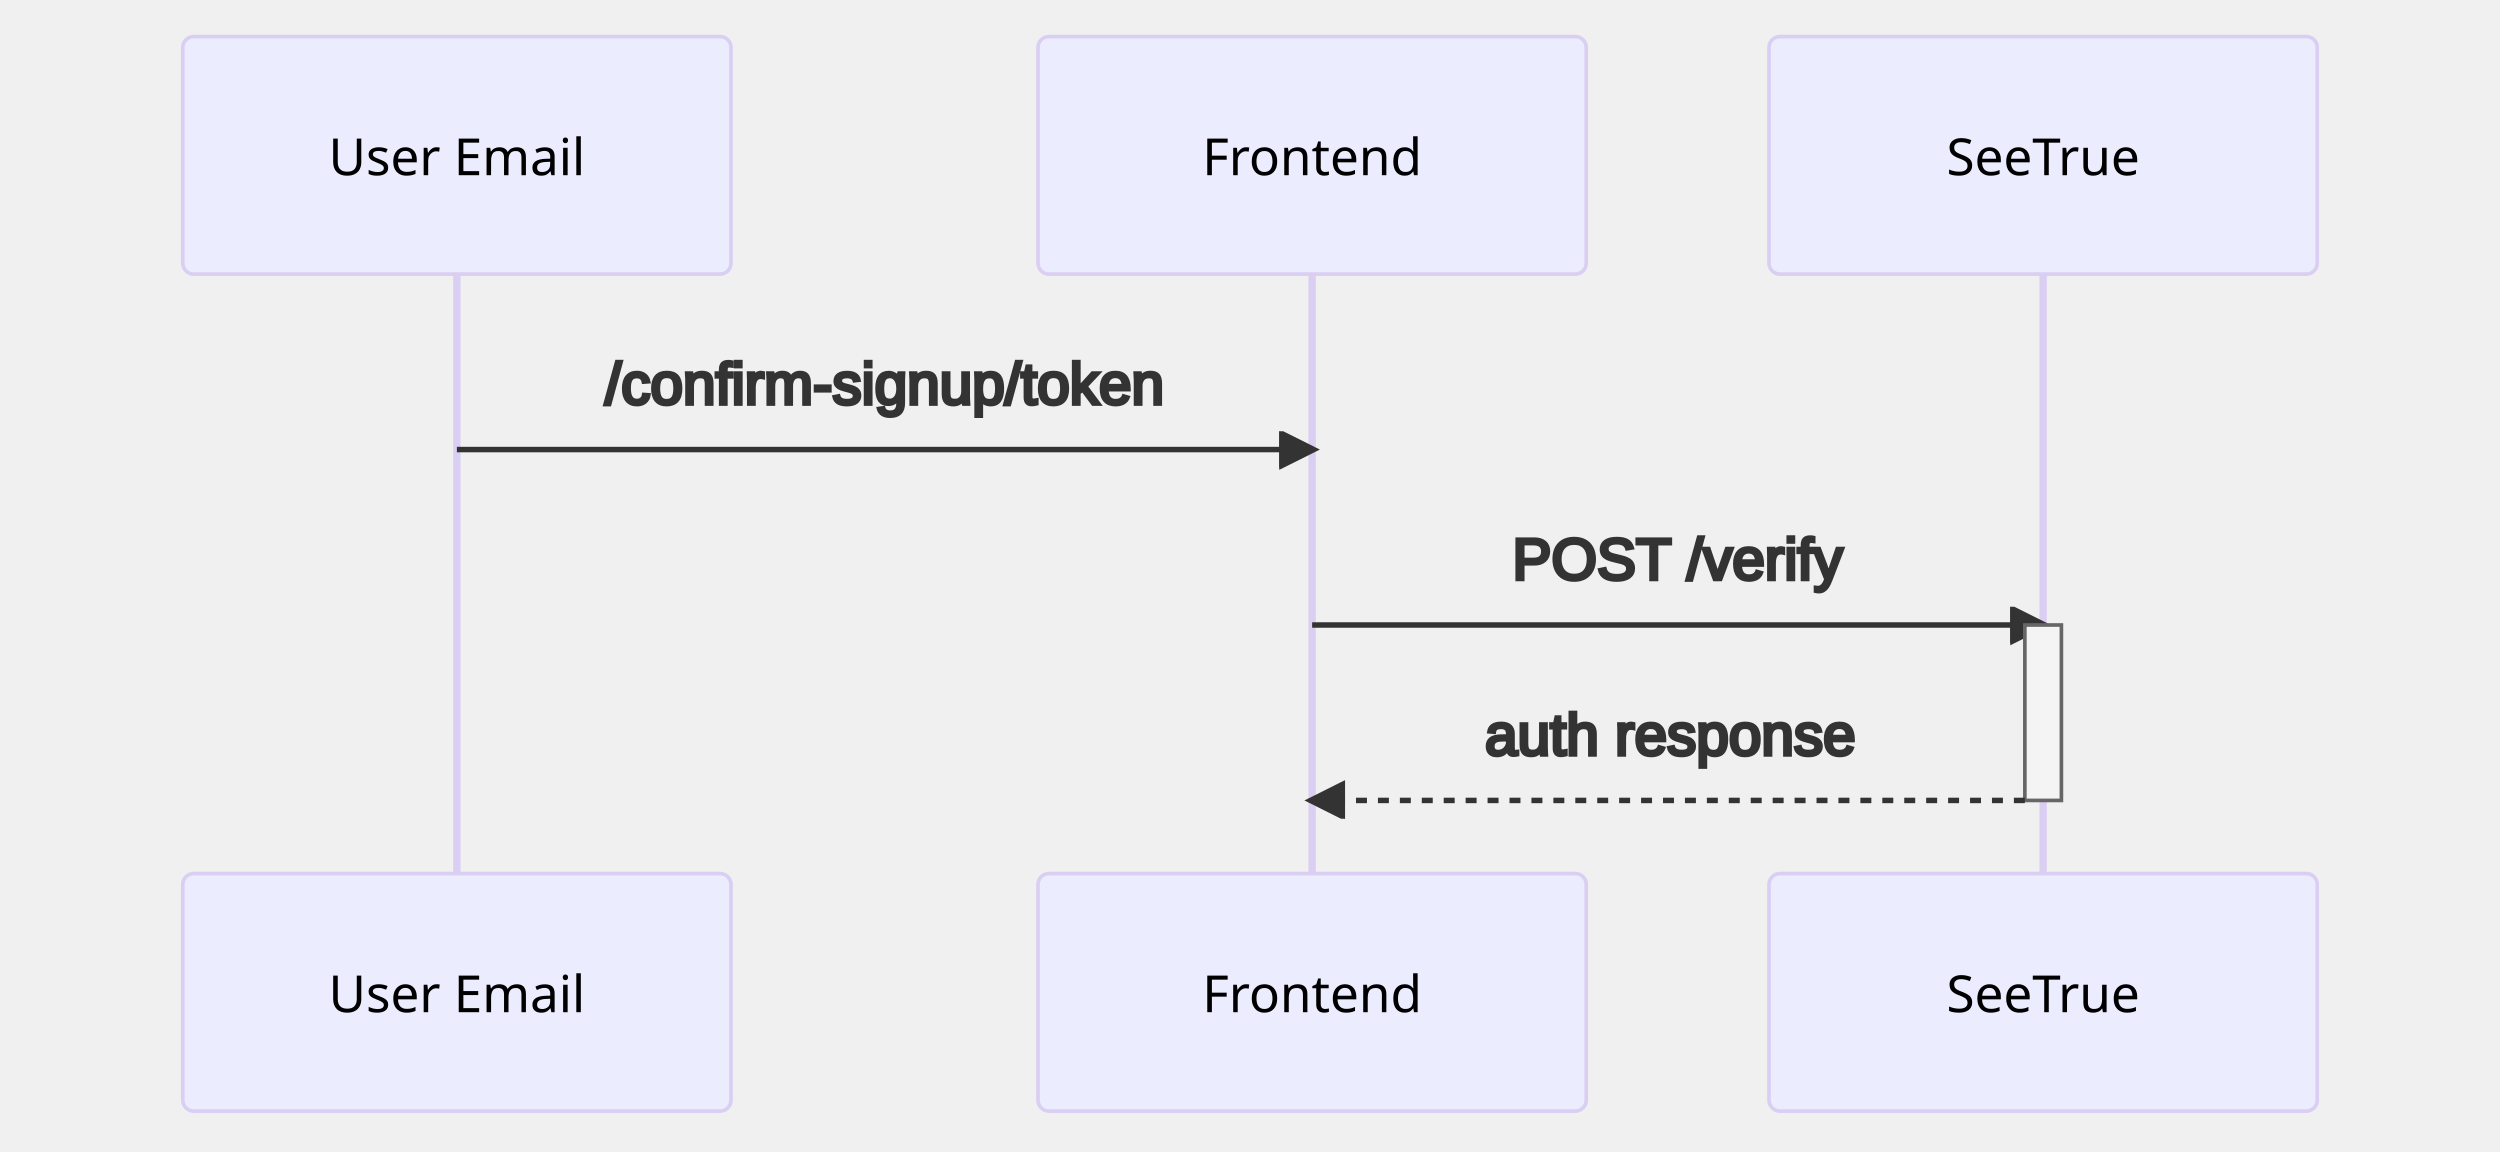
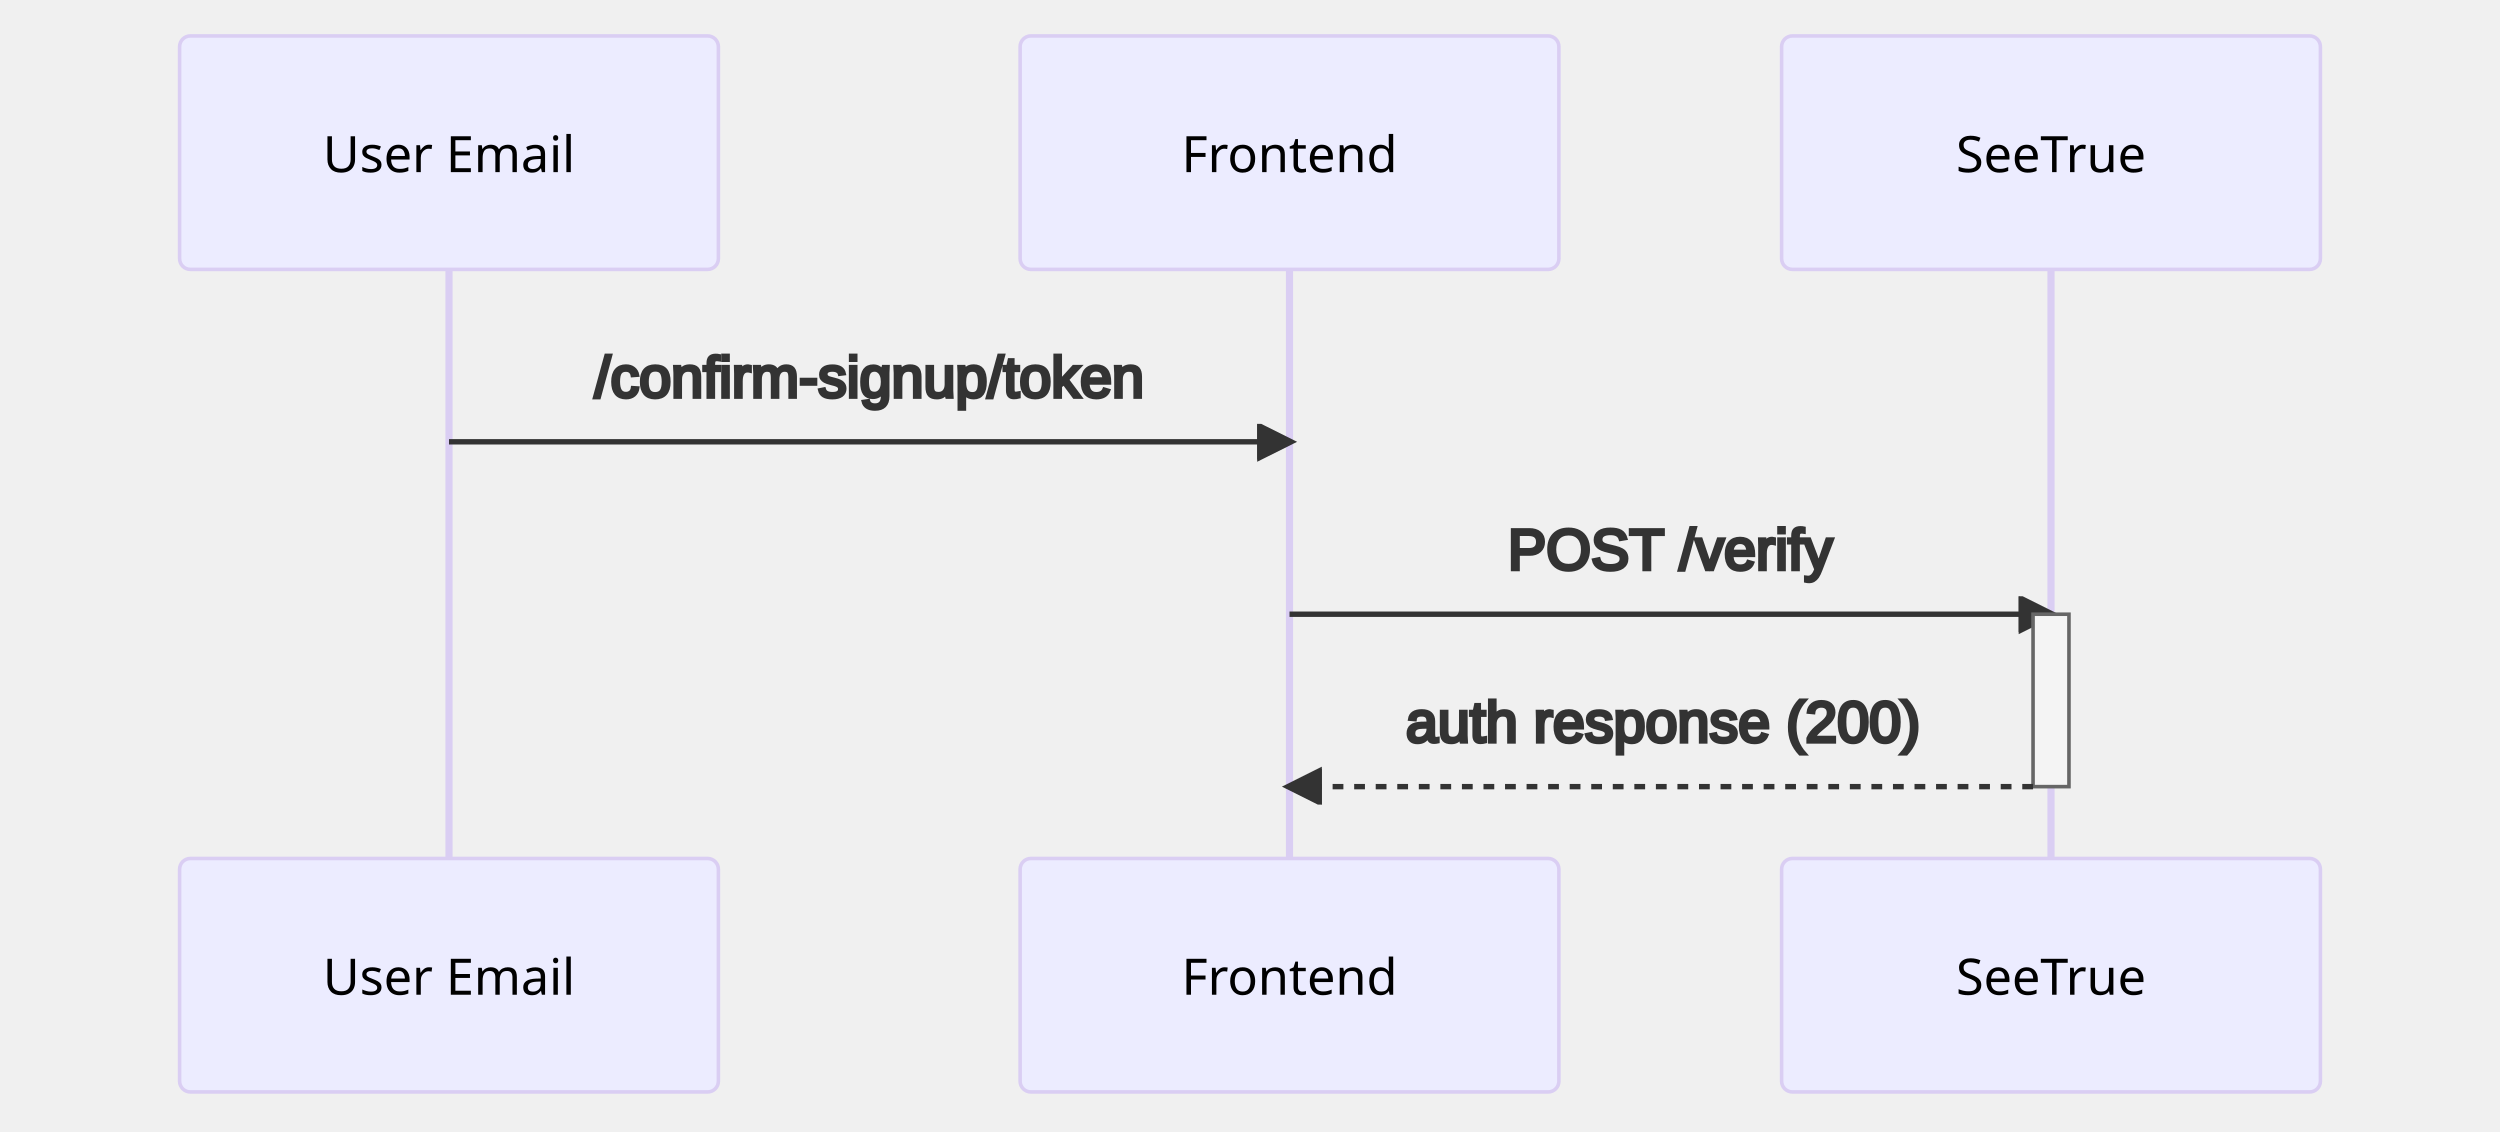
- <svg xmlns="http://www.w3.org/2000/svg" id="mermaid-1643148466829" width="100%" height="315" style="max-width: 684px; background-color: white;" viewBox="-50 -10 684 315">
-   <style>#mermaid-1643148466829 {font-family:"trebuchet ms",verdana,arial,sans-serif;font-size:16px;fill:#333;}#mermaid-1643148466829 .error-icon{fill:#552222;}#mermaid-1643148466829 .error-text{fill:#552222;stroke:#552222;}#mermaid-1643148466829 .edge-thickness-normal{stroke-width:2px;}#mermaid-1643148466829 .edge-thickness-thick{stroke-width:3.5px;}#mermaid-1643148466829 .edge-pattern-solid{stroke-dasharray:0;}#mermaid-1643148466829 .edge-pattern-dashed{stroke-dasharray:3;}#mermaid-1643148466829 .edge-pattern-dotted{stroke-dasharray:2;}#mermaid-1643148466829 .marker{fill:#333333;stroke:#333333;}#mermaid-1643148466829 .marker.cross{stroke:#333333;}#mermaid-1643148466829 svg{font-family:"trebuchet ms",verdana,arial,sans-serif;font-size:16px;}#mermaid-1643148466829 .actor{stroke:hsl(259.626, 59.777%, 87.902%);fill:#ECECFF;}#mermaid-1643148466829 text.actor&gt;tspan{fill:black;stroke:none;}#mermaid-1643148466829 .actor-line{stroke:grey;}#mermaid-1643148466829 .messageLine0{stroke-width:1.5;stroke-dasharray:none;stroke:#333;}#mermaid-1643148466829 .messageLine1{stroke-width:1.5;stroke-dasharray:2,2;stroke:#333;}#mermaid-1643148466829 #arrowhead path{fill:#333;stroke:#333;}#mermaid-1643148466829 .sequenceNumber{fill:white;}#mermaid-1643148466829 #sequencenumber{fill:#333;}#mermaid-1643148466829 #crosshead path{fill:#333;stroke:#333;}#mermaid-1643148466829 .messageText{fill:#333;stroke:#333;}#mermaid-1643148466829 .labelBox{stroke:hsl(259.626, 59.777%, 87.902%);fill:#ECECFF;}#mermaid-1643148466829 .labelText,#mermaid-1643148466829 .labelText&gt;tspan{fill:black;stroke:none;}#mermaid-1643148466829 .loopText,#mermaid-1643148466829 .loopText&gt;tspan{fill:black;stroke:none;}#mermaid-1643148466829 .loopLine{stroke-width:2px;stroke-dasharray:2,2;stroke:hsl(259.626, 59.777%, 87.902%);fill:hsl(259.626, 59.777%, 87.902%);}#mermaid-1643148466829 .note{stroke:#aaaa33;fill:#fff5ad;}#mermaid-1643148466829 .noteText,#mermaid-1643148466829 .noteText&gt;tspan{fill:black;stroke:none;}#mermaid-1643148466829 .activation0{fill:#f4f4f4;stroke:#666;}#mermaid-1643148466829 .activation1{fill:#f4f4f4;stroke:#666;}#mermaid-1643148466829 .activation2{fill:#f4f4f4;stroke:#666;}#mermaid-1643148466829 .actorPopupMenu{position:absolute;}#mermaid-1643148466829 .actorPopupMenuPanel{position:absolute;fill:#ECECFF;box-shadow:0px 8px 16px 0px rgba(0,0,0,0.2);filter:drop-shadow(3px 5px 2px rgb(0 0 0 / 0.4));}#mermaid-1643148466829 .actor-man line{stroke:hsl(259.626, 59.777%, 87.902%);fill:#ECECFF;}#mermaid-1643148466829 .actor-man circle,#mermaid-1643148466829 line{stroke:hsl(259.626, 59.777%, 87.902%);fill:#ECECFF;stroke-width:2px;}#mermaid-1643148466829 :root{--mermaid-font-family:"trebuchet ms",verdana,arial,sans-serif;}</style>
+ <svg xmlns="http://www.w3.org/2000/svg" id="mermaid-1643228912650" width="100%" height="315" style="max-width: 696px; background-color: white;" viewBox="-50 -10 696 315">
+   <style>#mermaid-1643228912650 {font-family:"trebuchet ms",verdana,arial,sans-serif;font-size:16px;fill:#333;}#mermaid-1643228912650 .error-icon{fill:#552222;}#mermaid-1643228912650 .error-text{fill:#552222;stroke:#552222;}#mermaid-1643228912650 .edge-thickness-normal{stroke-width:2px;}#mermaid-1643228912650 .edge-thickness-thick{stroke-width:3.5px;}#mermaid-1643228912650 .edge-pattern-solid{stroke-dasharray:0;}#mermaid-1643228912650 .edge-pattern-dashed{stroke-dasharray:3;}#mermaid-1643228912650 .edge-pattern-dotted{stroke-dasharray:2;}#mermaid-1643228912650 .marker{fill:#333333;stroke:#333333;}#mermaid-1643228912650 .marker.cross{stroke:#333333;}#mermaid-1643228912650 svg{font-family:"trebuchet ms",verdana,arial,sans-serif;font-size:16px;}#mermaid-1643228912650 .actor{stroke:hsl(259.626, 59.777%, 87.902%);fill:#ECECFF;}#mermaid-1643228912650 text.actor&gt;tspan{fill:black;stroke:none;}#mermaid-1643228912650 .actor-line{stroke:grey;}#mermaid-1643228912650 .messageLine0{stroke-width:1.5;stroke-dasharray:none;stroke:#333;}#mermaid-1643228912650 .messageLine1{stroke-width:1.5;stroke-dasharray:2,2;stroke:#333;}#mermaid-1643228912650 #arrowhead path{fill:#333;stroke:#333;}#mermaid-1643228912650 .sequenceNumber{fill:white;}#mermaid-1643228912650 #sequencenumber{fill:#333;}#mermaid-1643228912650 #crosshead path{fill:#333;stroke:#333;}#mermaid-1643228912650 .messageText{fill:#333;stroke:#333;}#mermaid-1643228912650 .labelBox{stroke:hsl(259.626, 59.777%, 87.902%);fill:#ECECFF;}#mermaid-1643228912650 .labelText,#mermaid-1643228912650 .labelText&gt;tspan{fill:black;stroke:none;}#mermaid-1643228912650 .loopText,#mermaid-1643228912650 .loopText&gt;tspan{fill:black;stroke:none;}#mermaid-1643228912650 .loopLine{stroke-width:2px;stroke-dasharray:2,2;stroke:hsl(259.626, 59.777%, 87.902%);fill:hsl(259.626, 59.777%, 87.902%);}#mermaid-1643228912650 .note{stroke:#aaaa33;fill:#fff5ad;}#mermaid-1643228912650 .noteText,#mermaid-1643228912650 .noteText&gt;tspan{fill:black;stroke:none;}#mermaid-1643228912650 .activation0{fill:#f4f4f4;stroke:#666;}#mermaid-1643228912650 .activation1{fill:#f4f4f4;stroke:#666;}#mermaid-1643228912650 .activation2{fill:#f4f4f4;stroke:#666;}#mermaid-1643228912650 .actorPopupMenu{position:absolute;}#mermaid-1643228912650 .actorPopupMenuPanel{position:absolute;fill:#ECECFF;box-shadow:0px 8px 16px 0px rgba(0,0,0,0.2);filter:drop-shadow(3px 5px 2px rgb(0 0 0 / 0.4));}#mermaid-1643228912650 .actor-man line{stroke:hsl(259.626, 59.777%, 87.902%);fill:#ECECFF;}#mermaid-1643228912650 .actor-man circle,#mermaid-1643228912650 line{stroke:hsl(259.626, 59.777%, 87.902%);fill:#ECECFF;stroke-width:2px;}#mermaid-1643228912650 :root{--mermaid-font-family:"trebuchet ms",verdana,arial,sans-serif;}</style>
  <g />
  <defs>
    <symbol id="computer" width="24" height="24">
      <path transform="scale(.5)" d="M2 2v13h20v-13h-20zm18 11h-16v-9h16v9zm-10.228 6l.466-1h3.524l.467 1h-4.457zm14.228 3h-24l2-6h2.104l-1.33 4h18.45l-1.297-4h2.073l2 6zm-5-10h-14v-7h14v7z" />
    </symbol>
  </defs>
  <defs>
    <symbol id="database" fill-rule="evenodd" clip-rule="evenodd">
      <path transform="scale(.5)" d="M12.258.001l.256.004.255.005.253.008.251.01.249.012.247.015.246.016.242.019.241.02.239.023.236.024.233.027.231.028.229.031.225.032.223.034.22.036.217.038.214.04.211.041.208.043.205.045.201.046.198.048.194.05.191.051.187.053.183.054.18.056.175.057.172.059.168.06.163.061.16.063.155.064.15.066.074.033.073.033.071.034.07.034.069.035.068.035.067.035.066.035.064.036.064.036.062.036.06.036.06.037.058.037.058.037.055.038.055.038.053.038.052.038.051.039.05.039.048.039.047.039.045.04.044.04.043.04.041.04.04.041.039.041.037.041.036.041.034.041.033.042.032.042.03.042.029.042.027.042.026.043.024.043.023.043.021.043.02.043.018.044.017.043.015.044.013.044.012.044.011.045.009.044.007.045.006.045.004.045.002.045.001.045v17l-.001.045-.002.045-.004.045-.006.045-.007.045-.009.044-.011.045-.012.044-.013.044-.015.044-.017.043-.018.044-.02.043-.021.043-.023.043-.024.043-.026.043-.027.042-.029.042-.03.042-.032.042-.033.042-.034.041-.036.041-.037.041-.039.041-.04.041-.041.04-.043.04-.044.04-.045.04-.047.039-.048.039-.05.039-.051.039-.052.038-.053.038-.055.038-.055.038-.058.037-.058.037-.06.037-.06.036-.062.036-.064.036-.064.036-.066.035-.067.035-.068.035-.069.035-.07.034-.071.034-.073.033-.074.033-.15.066-.155.064-.16.063-.163.061-.168.06-.172.059-.175.057-.18.056-.183.054-.187.053-.191.051-.194.05-.198.048-.201.046-.205.045-.208.043-.211.041-.214.04-.217.038-.22.036-.223.034-.225.032-.229.031-.231.028-.233.027-.236.024-.239.023-.241.02-.242.019-.246.016-.247.015-.249.012-.251.01-.253.008-.255.005-.256.004-.258.001-.258-.001-.256-.004-.255-.005-.253-.008-.251-.01-.249-.012-.247-.015-.245-.016-.243-.019-.241-.02-.238-.023-.236-.024-.234-.027-.231-.028-.228-.031-.226-.032-.223-.034-.22-.036-.217-.038-.214-.04-.211-.041-.208-.043-.204-.045-.201-.046-.198-.048-.195-.05-.19-.051-.187-.053-.184-.054-.179-.056-.176-.057-.172-.059-.167-.06-.164-.061-.159-.063-.155-.064-.151-.066-.074-.033-.072-.033-.072-.034-.07-.034-.069-.035-.068-.035-.067-.035-.066-.035-.064-.036-.063-.036-.062-.036-.061-.036-.06-.037-.058-.037-.057-.037-.056-.038-.055-.038-.053-.038-.052-.038-.051-.039-.049-.039-.049-.039-.046-.039-.046-.04-.044-.04-.043-.04-.041-.04-.04-.041-.039-.041-.037-.041-.036-.041-.034-.041-.033-.042-.032-.042-.03-.042-.029-.042-.027-.042-.026-.043-.024-.043-.023-.043-.021-.043-.02-.043-.018-.044-.017-.043-.015-.044-.013-.044-.012-.044-.011-.045-.009-.044-.007-.045-.006-.045-.004-.045-.002-.045-.001-.045v-17l.001-.045.002-.045.004-.045.006-.045.007-.045.009-.044.011-.045.012-.044.013-.044.015-.044.017-.043.018-.044.02-.043.021-.043.023-.043.024-.043.026-.043.027-.042.029-.042.03-.042.032-.042.033-.042.034-.041.036-.041.037-.041.039-.041.04-.041.041-.04.043-.04.044-.04.046-.04.046-.039.049-.039.049-.039.051-.039.052-.038.053-.038.055-.038.056-.038.057-.037.058-.037.06-.037.061-.036.062-.036.063-.036.064-.036.066-.035.067-.035.068-.035.069-.035.07-.034.072-.034.072-.033.074-.033.151-.066.155-.064.159-.063.164-.061.167-.06.172-.059.176-.057.179-.056.184-.054.187-.053.19-.051.195-.05.198-.048.201-.046.204-.045.208-.043.211-.041.214-.04.217-.038.22-.036.223-.034.226-.032.228-.031.231-.028.234-.027.236-.024.238-.023.241-.02.243-.019.245-.016.247-.015.249-.012.251-.01.253-.008.255-.005.256-.004.258-.001.258.001zm-9.258 20.499v.01l.001.021.003.021.004.022.005.021.006.022.007.022.009.023.01.022.011.023.012.023.013.023.015.023.016.024.017.023.018.024.019.024.021.024.022.025.023.024.024.025.052.049.056.05.061.051.066.051.07.051.075.051.079.052.084.052.088.052.092.052.097.052.102.051.105.052.11.052.114.051.119.051.123.051.127.05.131.05.135.05.139.048.144.049.147.047.152.047.155.047.16.045.163.045.167.043.171.043.176.041.178.041.183.039.187.039.19.037.194.035.197.035.202.033.204.031.209.03.212.029.216.027.219.025.222.024.226.021.23.02.233.018.236.016.24.015.243.012.246.01.249.008.253.005.256.004.259.001.26-.001.257-.004.254-.005.25-.008.247-.011.244-.012.241-.014.237-.016.233-.018.231-.021.226-.021.224-.024.22-.026.216-.027.212-.028.21-.031.205-.031.202-.034.198-.034.194-.036.191-.037.187-.039.183-.04.179-.04.175-.042.172-.043.168-.044.163-.045.16-.046.155-.046.152-.047.148-.048.143-.049.139-.049.136-.05.131-.05.126-.05.123-.051.118-.052.114-.051.11-.052.106-.052.101-.052.096-.052.092-.052.088-.053.083-.051.079-.052.074-.052.07-.051.065-.051.06-.051.056-.05.051-.05.023-.024.023-.025.021-.024.02-.024.019-.024.018-.024.017-.024.015-.023.014-.024.013-.023.012-.023.01-.023.01-.022.008-.022.006-.022.006-.022.004-.022.004-.021.001-.021.001-.021v-4.127l-.077.055-.08.053-.083.054-.085.053-.087.052-.09.052-.093.051-.095.05-.097.05-.1.049-.102.049-.105.048-.106.047-.109.047-.111.046-.114.045-.115.045-.118.044-.12.043-.122.042-.124.042-.126.041-.128.04-.13.04-.132.038-.134.038-.135.037-.138.037-.139.035-.142.035-.143.034-.144.033-.147.032-.148.031-.15.03-.151.03-.153.029-.154.027-.156.027-.158.026-.159.025-.161.024-.162.023-.163.022-.165.021-.166.02-.167.019-.169.018-.169.017-.171.016-.173.015-.173.014-.175.013-.175.012-.177.011-.178.01-.179.008-.179.008-.181.006-.182.005-.182.004-.184.003-.184.002h-.37l-.184-.002-.184-.003-.182-.004-.182-.005-.181-.006-.179-.008-.179-.008-.178-.01-.176-.011-.176-.012-.175-.013-.173-.014-.172-.015-.171-.016-.17-.017-.169-.018-.167-.019-.166-.02-.165-.021-.163-.022-.162-.023-.161-.024-.159-.025-.157-.026-.156-.027-.155-.027-.153-.029-.151-.03-.15-.03-.148-.031-.146-.032-.145-.033-.143-.034-.141-.035-.14-.035-.137-.037-.136-.037-.134-.038-.132-.038-.13-.04-.128-.04-.126-.041-.124-.042-.122-.042-.12-.044-.117-.043-.116-.045-.113-.045-.112-.046-.109-.047-.106-.047-.105-.048-.102-.049-.1-.049-.097-.05-.095-.05-.093-.052-.09-.051-.087-.052-.085-.053-.083-.054-.08-.054-.077-.054v4.127zm0-5.654v.011l.001.021.003.021.004.021.005.022.006.022.007.022.009.022.01.022.011.023.012.023.013.023.015.024.016.023.017.024.018.024.019.024.021.024.022.024.023.025.024.024.052.05.056.05.061.05.066.051.07.051.075.052.079.051.084.052.088.052.092.052.097.052.102.052.105.052.11.051.114.051.119.052.123.05.127.051.131.05.135.049.139.049.144.048.147.048.152.047.155.046.16.045.163.045.167.044.171.042.176.042.178.04.183.04.187.038.19.037.194.036.197.034.202.033.204.032.209.03.212.028.216.027.219.025.222.024.226.022.23.02.233.018.236.016.24.014.243.012.246.01.249.008.253.006.256.003.259.001.26-.001.257-.003.254-.006.25-.008.247-.01.244-.012.241-.015.237-.016.233-.018.231-.02.226-.022.224-.024.22-.025.216-.027.212-.029.21-.03.205-.032.202-.033.198-.035.194-.036.191-.037.187-.039.183-.039.179-.041.175-.042.172-.043.168-.044.163-.045.16-.045.155-.047.152-.047.148-.048.143-.048.139-.05.136-.049.131-.05.126-.051.123-.051.118-.051.114-.052.11-.052.106-.052.101-.052.096-.052.092-.052.088-.052.083-.052.079-.052.074-.051.07-.052.065-.051.06-.05.056-.051.051-.049.023-.025.023-.024.021-.025.02-.024.019-.024.018-.024.017-.024.015-.023.014-.023.013-.024.012-.022.01-.023.01-.023.008-.022.006-.022.006-.022.004-.021.004-.022.001-.021.001-.021v-4.139l-.077.054-.08.054-.083.054-.085.052-.087.053-.09.051-.093.051-.095.051-.097.05-.1.049-.102.049-.105.048-.106.047-.109.047-.111.046-.114.045-.115.044-.118.044-.12.044-.122.042-.124.042-.126.041-.128.04-.13.039-.132.039-.134.038-.135.037-.138.036-.139.036-.142.035-.143.033-.144.033-.147.033-.148.031-.15.03-.151.03-.153.028-.154.028-.156.027-.158.026-.159.025-.161.024-.162.023-.163.022-.165.021-.166.02-.167.019-.169.018-.169.017-.171.016-.173.015-.173.014-.175.013-.175.012-.177.011-.178.009-.179.009-.179.007-.181.007-.182.005-.182.004-.184.003-.184.002h-.37l-.184-.002-.184-.003-.182-.004-.182-.005-.181-.007-.179-.007-.179-.009-.178-.009-.176-.011-.176-.012-.175-.013-.173-.014-.172-.015-.171-.016-.17-.017-.169-.018-.167-.019-.166-.02-.165-.021-.163-.022-.162-.023-.161-.024-.159-.025-.157-.026-.156-.027-.155-.028-.153-.028-.151-.03-.15-.03-.148-.031-.146-.033-.145-.033-.143-.033-.141-.035-.14-.036-.137-.036-.136-.037-.134-.038-.132-.039-.13-.039-.128-.04-.126-.041-.124-.042-.122-.043-.12-.043-.117-.044-.116-.044-.113-.046-.112-.046-.109-.046-.106-.047-.105-.048-.102-.049-.1-.049-.097-.05-.095-.051-.093-.051-.09-.051-.087-.053-.085-.052-.083-.054-.08-.054-.077-.054v4.139zm0-5.666v.011l.001.02.003.022.004.021.005.022.006.021.007.022.009.023.01.022.011.023.012.023.013.023.015.023.016.024.017.024.018.023.019.024.021.025.022.024.023.024.024.025.052.05.056.05.061.05.066.051.07.051.075.052.079.051.084.052.088.052.092.052.097.052.102.052.105.051.11.052.114.051.119.051.123.051.127.05.131.05.135.05.139.049.144.048.147.048.152.047.155.046.16.045.163.045.167.043.171.043.176.042.178.04.183.04.187.038.19.037.194.036.197.034.202.033.204.032.209.03.212.028.216.027.219.025.222.024.226.021.23.02.233.018.236.017.24.014.243.012.246.01.249.008.253.006.256.003.259.001.26-.001.257-.003.254-.006.25-.008.247-.01.244-.013.241-.014.237-.016.233-.018.231-.02.226-.022.224-.024.22-.025.216-.027.212-.029.21-.03.205-.032.202-.033.198-.035.194-.036.191-.037.187-.039.183-.039.179-.041.175-.042.172-.043.168-.044.163-.045.16-.045.155-.047.152-.047.148-.048.143-.049.139-.049.136-.049.131-.051.126-.05.123-.051.118-.052.114-.051.11-.052.106-.052.101-.052.096-.052.092-.052.088-.052.083-.052.079-.052.074-.052.07-.051.065-.051.06-.051.056-.05.051-.049.023-.025.023-.025.021-.024.02-.024.019-.024.018-.024.017-.024.015-.023.014-.024.013-.023.012-.023.01-.022.01-.023.008-.022.006-.022.006-.022.004-.022.004-.021.001-.021.001-.021v-4.153l-.077.054-.08.054-.083.053-.085.053-.087.053-.09.051-.093.051-.095.051-.097.05-.1.049-.102.048-.105.048-.106.048-.109.046-.111.046-.114.046-.115.044-.118.044-.12.043-.122.043-.124.042-.126.041-.128.04-.13.039-.132.039-.134.038-.135.037-.138.036-.139.036-.142.034-.143.034-.144.033-.147.032-.148.032-.15.03-.151.03-.153.028-.154.028-.156.027-.158.026-.159.024-.161.024-.162.023-.163.023-.165.021-.166.02-.167.019-.169.018-.169.017-.171.016-.173.015-.173.014-.175.013-.175.012-.177.01-.178.01-.179.009-.179.007-.181.006-.182.006-.182.004-.184.003-.184.001-.185.001-.185-.001-.184-.001-.184-.003-.182-.004-.182-.006-.181-.006-.179-.007-.179-.009-.178-.01-.176-.01-.176-.012-.175-.013-.173-.014-.172-.015-.171-.016-.17-.017-.169-.018-.167-.019-.166-.02-.165-.021-.163-.023-.162-.023-.161-.024-.159-.024-.157-.026-.156-.027-.155-.028-.153-.028-.151-.03-.15-.03-.148-.032-.146-.032-.145-.033-.143-.034-.141-.034-.14-.036-.137-.036-.136-.037-.134-.038-.132-.039-.13-.039-.128-.041-.126-.041-.124-.041-.122-.043-.12-.043-.117-.044-.116-.044-.113-.046-.112-.046-.109-.046-.106-.048-.105-.048-.102-.048-.1-.05-.097-.049-.095-.051-.093-.051-.09-.052-.087-.052-.085-.053-.083-.053-.08-.054-.077-.054v4.153zm8.74-8.179l-.257.004-.254.005-.25.008-.247.011-.244.012-.241.014-.237.016-.233.018-.231.021-.226.022-.224.023-.22.026-.216.027-.212.028-.21.031-.205.032-.202.033-.198.034-.194.036-.191.038-.187.038-.183.04-.179.041-.175.042-.172.043-.168.043-.163.045-.16.046-.155.046-.152.048-.148.048-.143.048-.139.049-.136.05-.131.05-.126.051-.123.051-.118.051-.114.052-.11.052-.106.052-.101.052-.096.052-.092.052-.088.052-.083.052-.079.052-.074.051-.07.052-.065.051-.06.05-.056.05-.051.05-.023.025-.023.024-.021.024-.02.025-.019.024-.018.024-.017.023-.015.024-.014.023-.013.023-.012.023-.01.023-.01.022-.008.022-.006.023-.006.021-.004.022-.004.021-.001.021-.001.021.001.021.001.021.004.021.004.022.006.021.006.023.008.022.01.022.01.023.012.023.013.023.014.023.015.024.017.023.018.024.019.024.02.025.021.024.023.024.023.025.051.05.056.05.06.05.065.051.07.052.074.051.079.052.083.052.088.052.092.052.096.052.101.052.106.052.11.052.114.052.118.051.123.051.126.051.131.05.136.05.139.049.143.048.148.048.152.048.155.046.16.046.163.045.168.043.172.043.175.042.179.041.183.04.187.038.191.038.194.036.198.034.202.033.205.032.21.031.212.028.216.027.22.026.224.023.226.022.231.021.233.018.237.016.241.014.244.012.247.011.25.008.254.005.257.004.26.001.26-.001.257-.004.254-.005.25-.008.247-.011.244-.012.241-.014.237-.016.233-.018.231-.021.226-.022.224-.023.22-.026.216-.027.212-.028.21-.031.205-.032.202-.033.198-.034.194-.036.191-.038.187-.038.183-.04.179-.041.175-.042.172-.043.168-.043.163-.045.16-.046.155-.046.152-.048.148-.048.143-.048.139-.049.136-.05.131-.05.126-.051.123-.051.118-.051.114-.052.11-.052.106-.052.101-.052.096-.052.092-.052.088-.052.083-.052.079-.052.074-.051.07-.052.065-.051.06-.05.056-.05.051-.05.023-.025.023-.024.021-.024.02-.025.019-.024.018-.024.017-.023.015-.024.014-.023.013-.023.012-.023.01-.023.01-.022.008-.022.006-.023.006-.021.004-.022.004-.021.001-.021.001-.021-.001-.021-.001-.021-.004-.021-.004-.022-.006-.021-.006-.023-.008-.022-.01-.022-.01-.023-.012-.023-.013-.023-.014-.023-.015-.024-.017-.023-.018-.024-.019-.024-.02-.025-.021-.024-.023-.024-.023-.025-.051-.05-.056-.05-.06-.05-.065-.051-.07-.052-.074-.051-.079-.052-.083-.052-.088-.052-.092-.052-.096-.052-.101-.052-.106-.052-.11-.052-.114-.052-.118-.051-.123-.051-.126-.051-.131-.05-.136-.05-.139-.049-.143-.048-.148-.048-.152-.048-.155-.046-.16-.046-.163-.045-.168-.043-.172-.043-.175-.042-.179-.041-.183-.04-.187-.038-.191-.038-.194-.036-.198-.034-.202-.033-.205-.032-.21-.031-.212-.028-.216-.027-.22-.026-.224-.023-.226-.022-.231-.021-.233-.018-.237-.016-.241-.014-.244-.012-.247-.011-.25-.008-.254-.005-.257-.004-.26-.001-.26.001z" />
    </symbol>
  </defs>
  <defs>
    <symbol id="clock" width="24" height="24">
      <path transform="scale(.5)" d="M12 2c5.514 0 10 4.486 10 10s-4.486 10-10 10-10-4.486-10-10 4.486-10 10-10zm0-2c-6.627 0-12 5.373-12 12s5.373 12 12 12 12-5.373 12-12-5.373-12-12-12zm5.848 12.459c.202.038.202.333.001.372-1.907.361-6.045 1.111-6.547 1.111-.719 0-1.301-.582-1.301-1.301 0-.512.77-5.447 1.125-7.445.034-.192.312-.181.343.014l.985 6.238 5.394 1.011z" />
    </symbol>
  </defs>
  <g>
    <line id="actor0" x1="75" y1="5" x2="75" y2="249" class="200" stroke-width="0.5px" stroke="#999" />
    <g id="root-0">
      <rect x="0" y="0" fill="#eaeaea" stroke="#666" width="150" height="65" rx="3" ry="3" class="actor" />
      <text x="75" y="32.5" dominant-baseline="central" alignment-baseline="central" class="actor" style="text-anchor: middle; font-size: 14px; font-weight: 400; font-family: Open-Sans, &quot;sans-serif&quot;;">
        <tspan x="75" dy="0">User Email</tspan>
      </text>
    </g>
  </g>
  <g>
    <line id="actor1" x1="309" y1="5" x2="309" y2="249" class="200" stroke-width="0.5px" stroke="#999" />
    <g id="root-1">
      <rect x="234" y="0" fill="#eaeaea" stroke="#666" width="150" height="65" rx="3" ry="3" class="actor" />
      <text x="309" y="32.5" dominant-baseline="central" alignment-baseline="central" class="actor" style="text-anchor: middle; font-size: 14px; font-weight: 400; font-family: Open-Sans, &quot;sans-serif&quot;;">
        <tspan x="309" dy="0">Frontend</tspan>
      </text>
    </g>
  </g>
  <g>
-     <line id="actor2" x1="509" y1="5" x2="509" y2="249" class="200" stroke-width="0.5px" stroke="#999" />
+     <line id="actor2" x1="521" y1="5" x2="521" y2="249" class="200" stroke-width="0.5px" stroke="#999" />
    <g id="root-2">
-       <rect x="434" y="0" fill="#eaeaea" stroke="#666" width="150" height="65" rx="3" ry="3" class="actor" />
-       <text x="509" y="32.5" dominant-baseline="central" alignment-baseline="central" class="actor" style="text-anchor: middle; font-size: 14px; font-weight: 400; font-family: Open-Sans, &quot;sans-serif&quot;;">
-         <tspan x="509" dy="0">SeeTrue</tspan>
+       <rect x="446" y="0" fill="#eaeaea" stroke="#666" width="150" height="65" rx="3" ry="3" class="actor" />
+       <text x="521" y="32.5" dominant-baseline="central" alignment-baseline="central" class="actor" style="text-anchor: middle; font-size: 14px; font-weight: 400; font-family: Open-Sans, &quot;sans-serif&quot;;">
+         <tspan x="521" dy="0">SeeTrue</tspan>
      </text>
    </g>
  </g>
  <defs>
    <marker id="arrowhead" refX="9" refY="5" markerUnits="userSpaceOnUse" markerWidth="12" markerHeight="12" orient="auto">
      <path d="M 0 0 L 10 5 L 0 10 z" />
    </marker>
  </defs>
  <defs>
    <marker id="crosshead" markerWidth="15" markerHeight="8" orient="auto" refX="16" refY="4">
      <path fill="black" stroke="#000000" stroke-width="1px" d="M 9,2 V 6 L16,4 Z" style="stroke-dasharray: 0, 0;" />
      <path fill="none" stroke="#000000" stroke-width="1px" d="M 0,1 L 6,7 M 6,1 L 0,7" style="stroke-dasharray: 0, 0;" />
    </marker>
  </defs>
  <defs>
    <marker id="filled-head" refX="18" refY="7" markerWidth="20" markerHeight="28" orient="auto">
      <path d="M 18,7 L9,13 L14,7 L9,1 Z" />
    </marker>
  </defs>
  <defs>
    <marker id="sequencenumber" refX="15" refY="15" markerWidth="60" markerHeight="40" orient="auto">
      <circle cx="15" cy="15" r="6" />
    </marker>
  </defs>
  <text x="192" y="80" text-anchor="middle" dominant-baseline="middle" alignment-baseline="middle" class="messageText" dy="1em" style="font-family: &quot;trebuchet ms&quot;, verdana, arial, sans-serif; font-size: 16px; font-weight: 400;">/confirm-signup/token</text>
  <line x1="75" y1="113" x2="309" y2="113" class="messageLine0" stroke-width="2" stroke="none" marker-end="url(#arrowhead)" style="fill: none;" />
-   <text x="409" y="128" text-anchor="middle" dominant-baseline="middle" alignment-baseline="middle" class="messageText" dy="1em" style="font-family: &quot;trebuchet ms&quot;, verdana, arial, sans-serif; font-size: 16px; font-weight: 400;">POST /verify</text>
-   <line x1="309" y1="161" x2="509" y2="161" class="messageLine0" stroke-width="2" stroke="none" marker-end="url(#arrowhead)" style="fill: none;" />
+   <text x="415" y="128" text-anchor="middle" dominant-baseline="middle" alignment-baseline="middle" class="messageText" dy="1em" style="font-family: &quot;trebuchet ms&quot;, verdana, arial, sans-serif; font-size: 16px; font-weight: 400;">POST /verify</text>
+   <line x1="309" y1="161" x2="521" y2="161" class="messageLine0" stroke-width="2" stroke="none" marker-end="url(#arrowhead)" style="fill: none;" />
  <g>
-     <rect x="504" y="161" fill="#EDF2AE" stroke="#666" width="10" height="48" rx="0" ry="0" class="activation0" />
+     <rect x="516" y="161" fill="#EDF2AE" stroke="#666" width="10" height="48" rx="0" ry="0" class="activation0" />
  </g>
-   <text x="407" y="176" text-anchor="middle" dominant-baseline="middle" alignment-baseline="middle" class="messageText" dy="1em" style="font-family: &quot;trebuchet ms&quot;, verdana, arial, sans-serif; font-size: 16px; font-weight: 400;">auth response</text>
-   <line x1="504" y1="209" x2="309" y2="209" class="messageLine1" stroke-width="2" stroke="none" marker-end="url(#arrowhead)" style="stroke-dasharray: 3, 3; fill: none;" />
+   <text x="413" y="176" text-anchor="middle" dominant-baseline="middle" alignment-baseline="middle" class="messageText" dy="1em" style="font-family: &quot;trebuchet ms&quot;, verdana, arial, sans-serif; font-size: 16px; font-weight: 400;">auth response (200)</text>
+   <line x1="516" y1="209" x2="309" y2="209" class="messageLine1" stroke-width="2" stroke="none" marker-end="url(#arrowhead)" style="stroke-dasharray: 3, 3; fill: none;" />
  <g>
    <rect x="0" y="229" fill="#eaeaea" stroke="#666" width="150" height="65" rx="3" ry="3" class="actor" />
    <text x="75" y="261.5" dominant-baseline="central" alignment-baseline="central" class="actor" style="text-anchor: middle; font-size: 14px; font-weight: 400; font-family: Open-Sans, &quot;sans-serif&quot;;">
      <tspan x="75" dy="0">User Email</tspan>
    </text>
  </g>
  <g>
    <rect x="234" y="229" fill="#eaeaea" stroke="#666" width="150" height="65" rx="3" ry="3" class="actor" />
    <text x="309" y="261.5" dominant-baseline="central" alignment-baseline="central" class="actor" style="text-anchor: middle; font-size: 14px; font-weight: 400; font-family: Open-Sans, &quot;sans-serif&quot;;">
      <tspan x="309" dy="0">Frontend</tspan>
    </text>
  </g>
  <g>
-     <rect x="434" y="229" fill="#eaeaea" stroke="#666" width="150" height="65" rx="3" ry="3" class="actor" />
-     <text x="509" y="261.5" dominant-baseline="central" alignment-baseline="central" class="actor" style="text-anchor: middle; font-size: 14px; font-weight: 400; font-family: Open-Sans, &quot;sans-serif&quot;;">
-       <tspan x="509" dy="0">SeeTrue</tspan>
+     <rect x="446" y="229" fill="#eaeaea" stroke="#666" width="150" height="65" rx="3" ry="3" class="actor" />
+     <text x="521" y="261.5" dominant-baseline="central" alignment-baseline="central" class="actor" style="text-anchor: middle; font-size: 14px; font-weight: 400; font-family: Open-Sans, &quot;sans-serif&quot;;">
+       <tspan x="521" dy="0">SeeTrue</tspan>
    </text>
  </g>
</svg>
